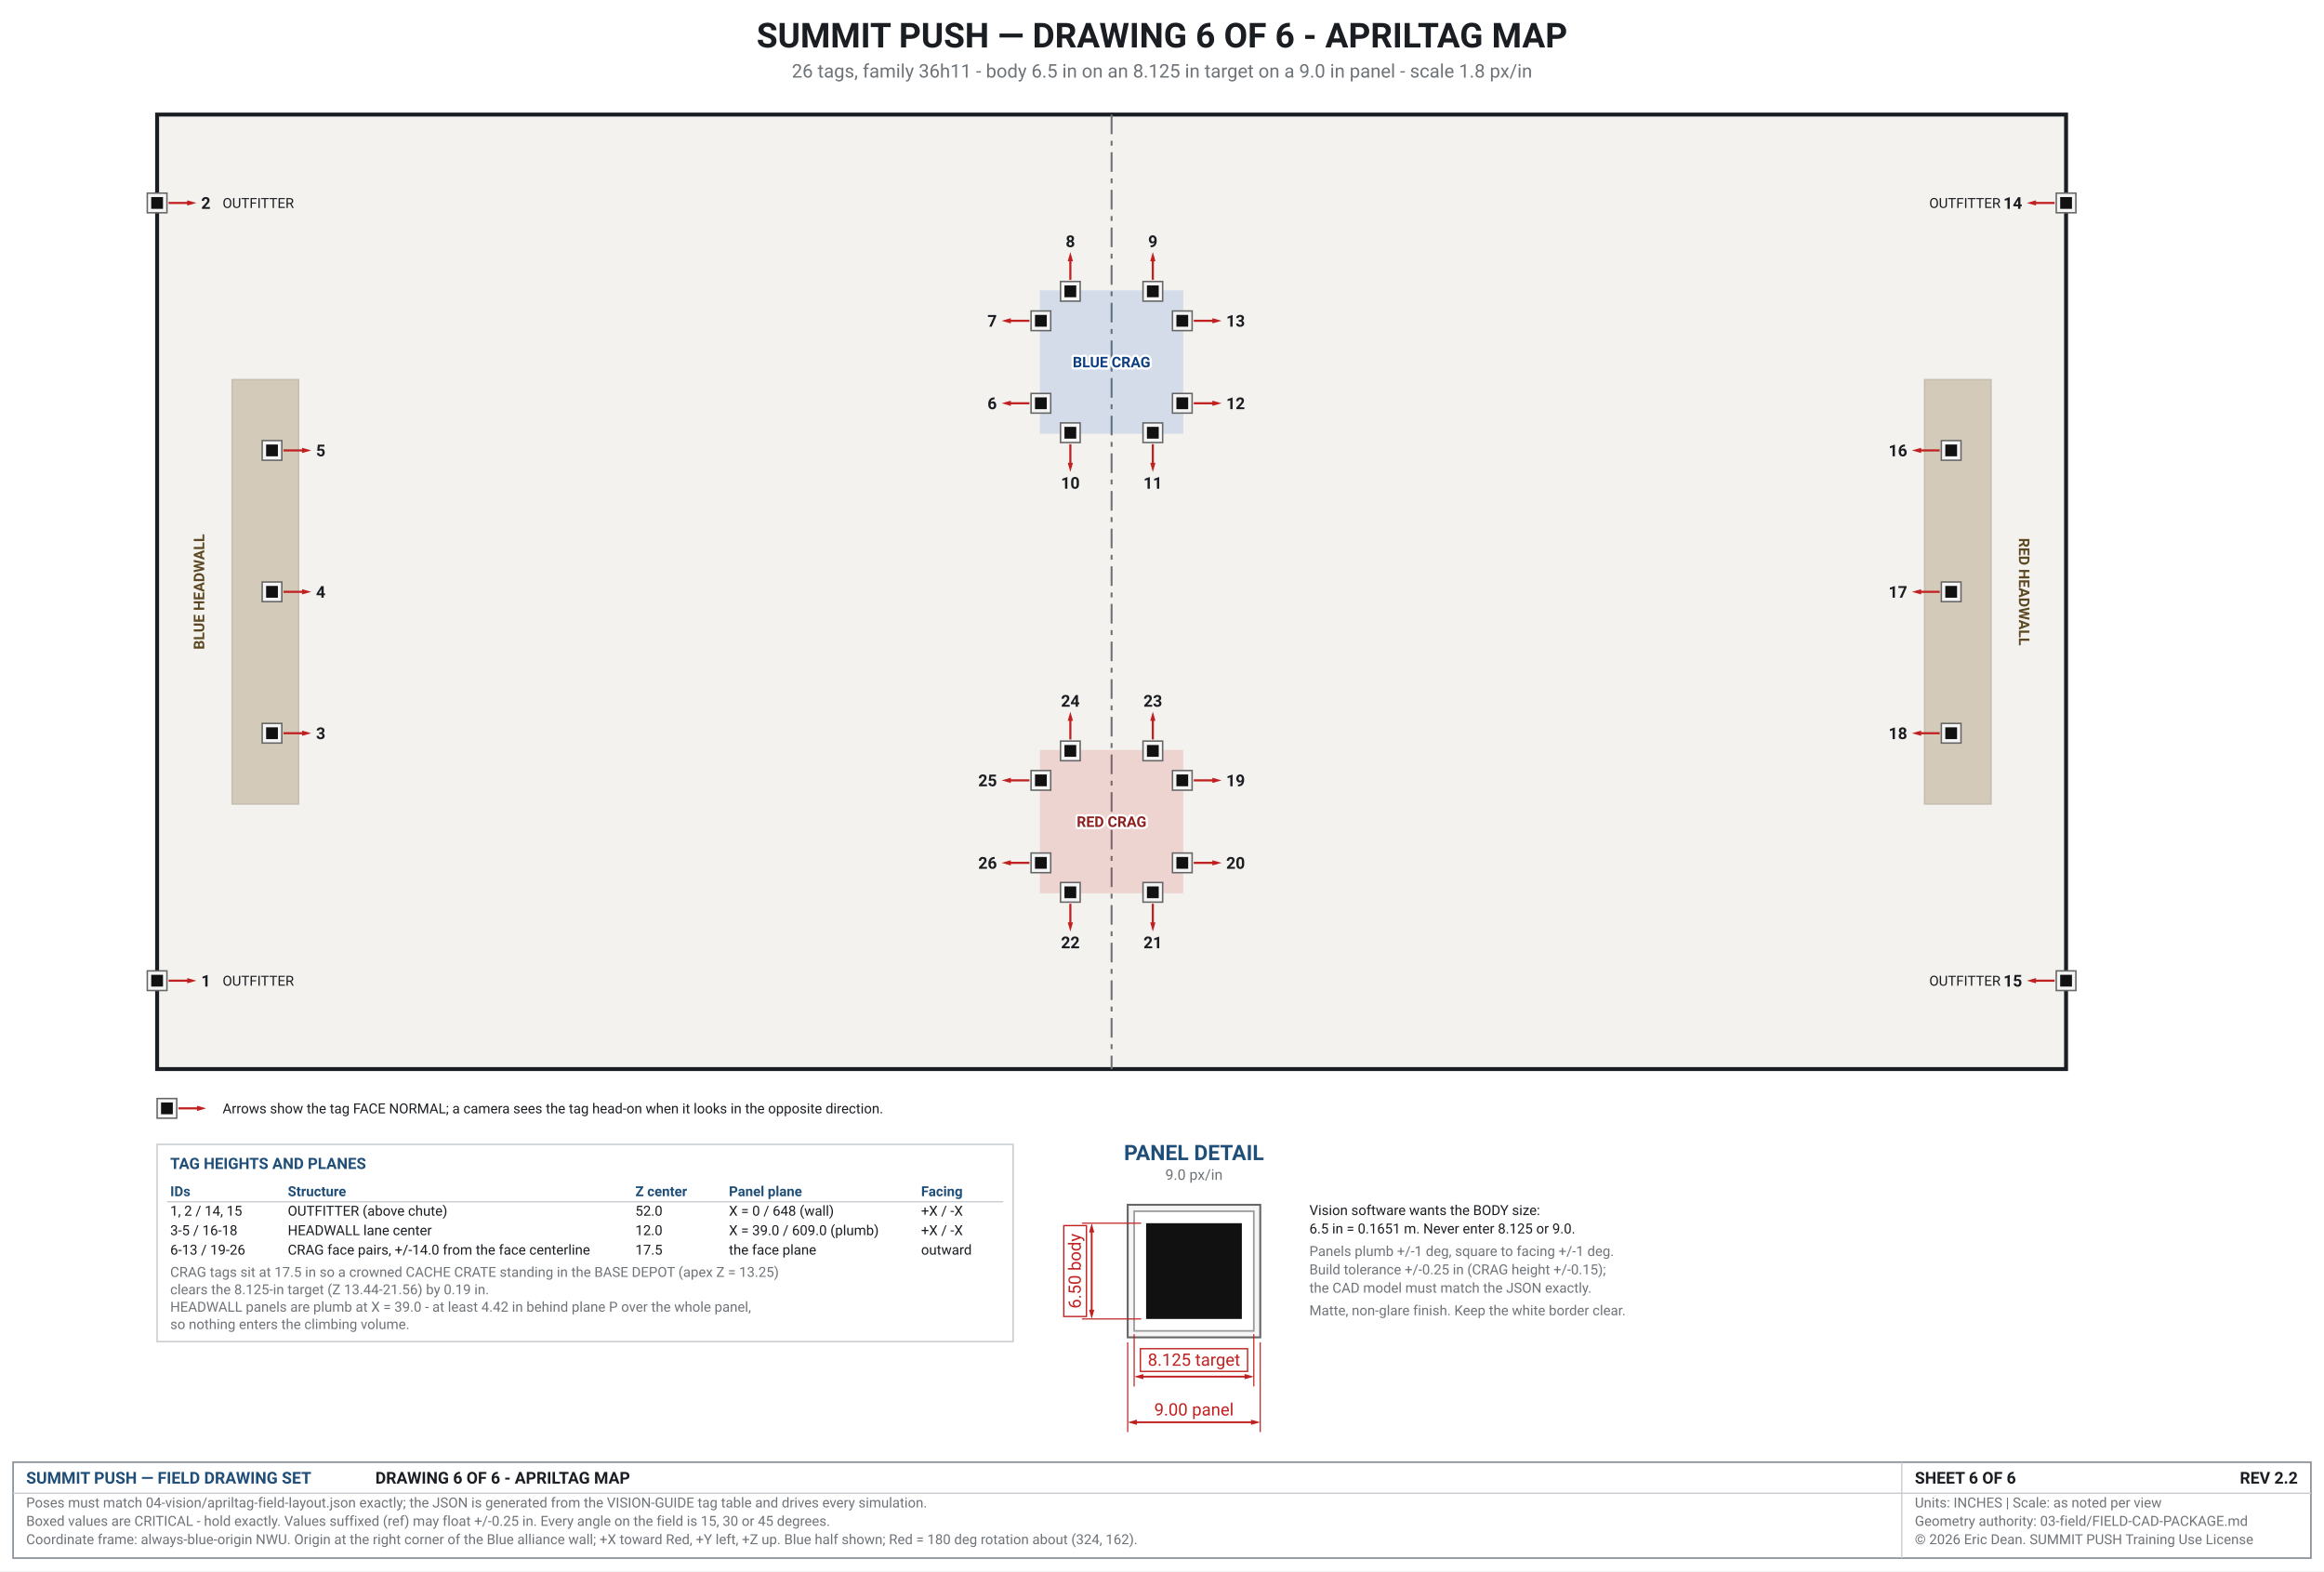
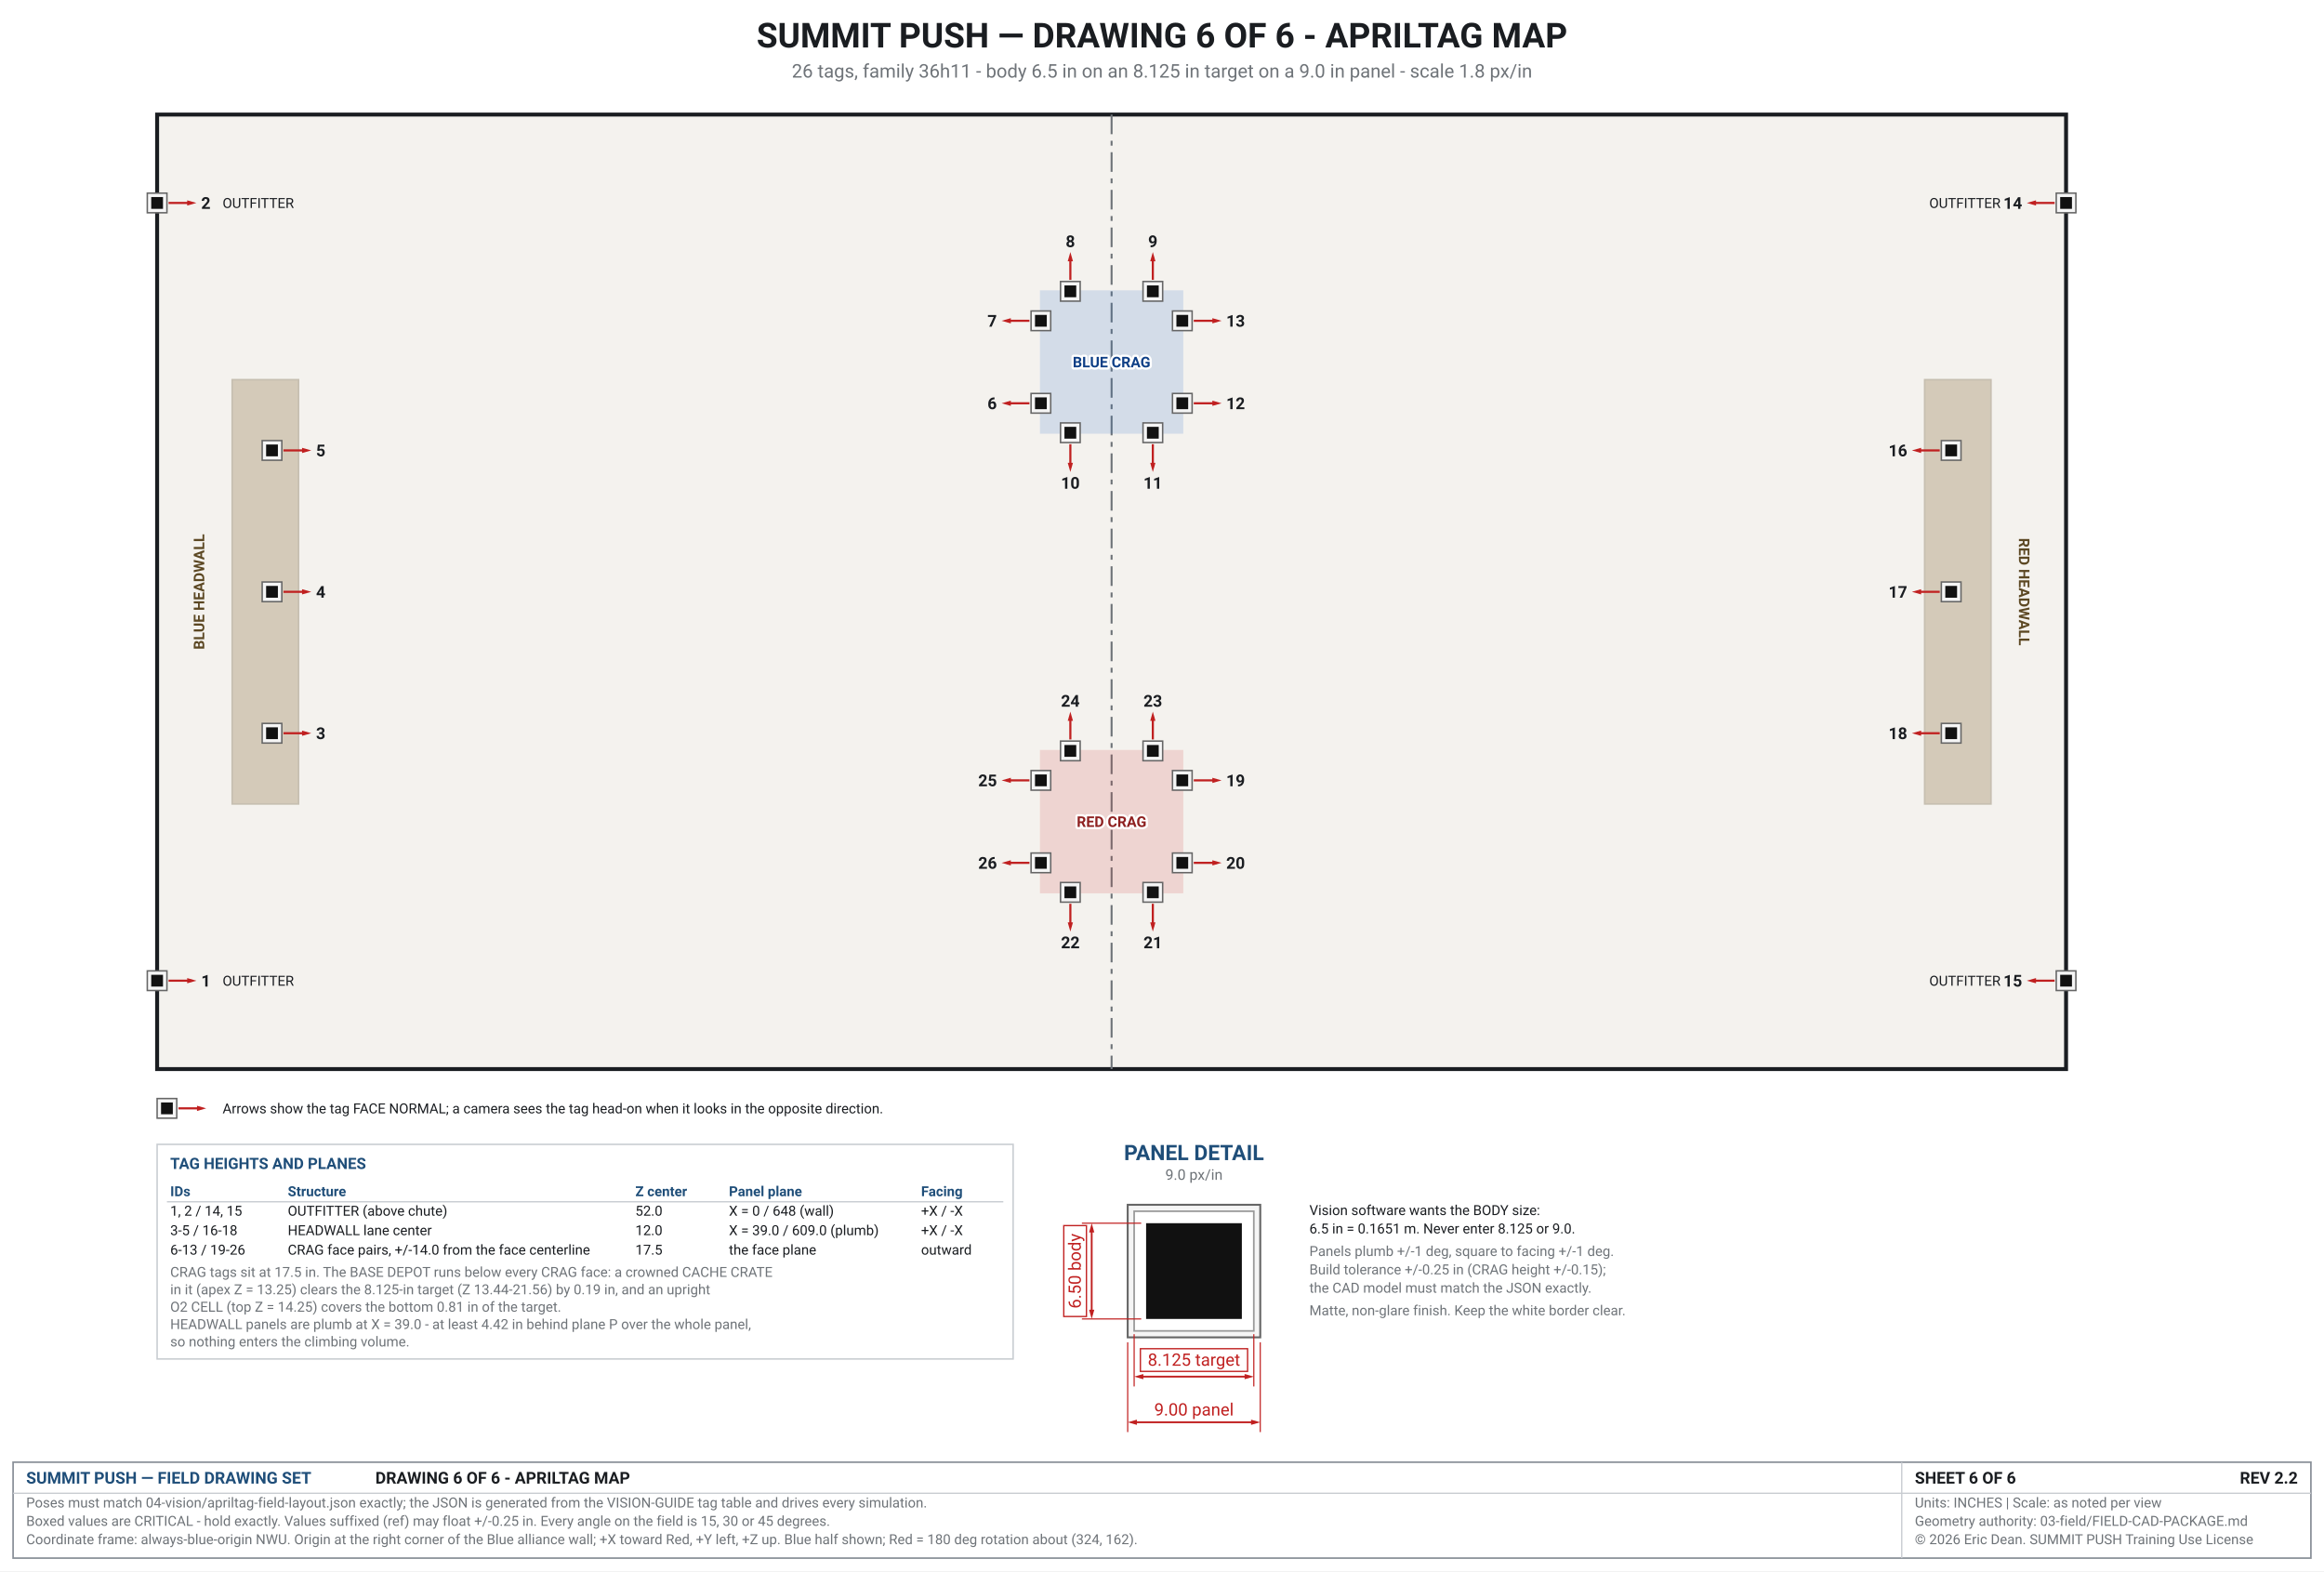
<svg xmlns="http://www.w3.org/2000/svg" viewBox="0 0 1420 960" font-family="Segoe UI, Roboto, Arial, sans-serif">
  <rect width="1420" height="960" fill="#ffffff" />
  <text x="710" y="29.0" text-anchor="middle" font-size="21.00" font-weight="bold" fill="#1A1D21">SUMMIT PUSH — DRAWING 6 OF 6 - APRILTAG MAP</text>
  <text x="710" y="47.4" text-anchor="middle" font-size="11.50" fill="#6E7378">26 tags, family 36h11 - body 6.5 in on an 8.125 in target on a 9.0 in panel - scale 1.8 px/in</text>
  <rect x="96.00" y="70.00" width="1166.40" height="583.20" fill="#F4F2EE" stroke="#1A1D21" stroke-width="2.40" />
  <line x1="679.20" y1="70.00" x2="679.20" y2="653.20" stroke="#6E7378" stroke-width="1.20" stroke-dasharray="12 4 3 4" />
  <rect x="636.00" y="178.00" width="86.40" height="86.40" fill="#1D63C8" stroke="#1D63C8" stroke-width="1.20" opacity="0.16" />
  <text x="679.20" y="224.44" font-size="9.00" fill="#0E3F86" text-anchor="middle" font-weight="bold" stroke="#FFFFFF" stroke-width="2.70" stroke-linejoin="round" paint-order="stroke">BLUE CRAG</text>
  <rect x="636.00" y="458.80" width="86.40" height="86.40" fill="#CC3333" stroke="#CC3333" stroke-width="1.20" opacity="0.16" />
  <text x="679.20" y="505.24" font-size="9.00" fill="#8E2020" text-anchor="middle" font-weight="bold" stroke="#FFFFFF" stroke-width="2.70" stroke-linejoin="round" paint-order="stroke">RED CRAG</text>
  <rect x="141.89" y="232.00" width="40.51" height="259.20" fill="#8A6D3B" stroke="#5C4823" stroke-width="1.00" opacity="0.30" />
  <text x="124.80" y="361.60" font-size="9.00" fill="#5C4823" text-anchor="middle" font-weight="bold" transform="rotate(-90.00 124.80 361.60)">BLUE HEADWALL</text>
  <rect x="1176.00" y="232.00" width="40.51" height="259.20" fill="#8A6D3B" stroke="#5C4823" stroke-width="1.00" opacity="0.30" />
  <text x="1233.60" y="361.60" font-size="9.00" fill="#5C4823" text-anchor="middle" font-weight="bold" transform="rotate(90.00 1233.60 361.60)">RED HEADWALL</text>
  <rect x="90.00" y="593.20" width="12.00" height="12.00" fill="#F5F5F5" stroke="#666666" stroke-width="0.90" />
  <rect x="92.40" y="595.60" width="7.20" height="7.20" fill="#111111" stroke="none" stroke-width="0.00" />
  <line x1="103.00" y1="599.20" x2="116.90" y2="599.20" stroke="#C02020" stroke-width="1.30" />
  <path d="M 120.00 599.20 L 114.37 600.80 L 114.37 597.60 Z" fill="#C02020" stroke="none" />
  <text x="125.78" y="602.80" font-size="10.00" fill="#1A1D21" text-anchor="middle" font-weight="bold">1</text>
  <text x="136.00" y="602.26" font-size="8.50" fill="#1A1D21">OUTFITTER</text>
  <rect x="90.00" y="118.00" width="12.00" height="12.00" fill="#F5F5F5" stroke="#666666" stroke-width="0.90" />
  <rect x="92.40" y="120.40" width="7.20" height="7.20" fill="#111111" stroke="none" stroke-width="0.00" />
  <line x1="103.00" y1="124.00" x2="116.90" y2="124.00" stroke="#C02020" stroke-width="1.30" />
  <path d="M 120.00 124.00 L 114.37 125.60 L 114.37 122.40 Z" fill="#C02020" stroke="none" />
  <text x="125.78" y="127.60" font-size="10.00" fill="#1A1D21" text-anchor="middle" font-weight="bold">2</text>
  <text x="136.00" y="127.06" font-size="8.50" fill="#1A1D21">OUTFITTER</text>
  <rect x="160.20" y="442.00" width="12.00" height="12.00" fill="#F5F5F5" stroke="#666666" stroke-width="0.90" />
  <rect x="162.60" y="444.40" width="7.20" height="7.20" fill="#111111" stroke="none" stroke-width="0.00" />
  <line x1="173.20" y1="448.00" x2="187.10" y2="448.00" stroke="#C02020" stroke-width="1.30" />
  <path d="M 190.20 448.00 L 184.57 449.60 L 184.57 446.40 Z" fill="#C02020" stroke="none" />
  <text x="195.98" y="451.60" font-size="10.00" fill="#1A1D21" text-anchor="middle" font-weight="bold">3</text>
  <rect x="160.20" y="355.60" width="12.00" height="12.00" fill="#F5F5F5" stroke="#666666" stroke-width="0.90" />
  <rect x="162.60" y="358.00" width="7.20" height="7.20" fill="#111111" stroke="none" stroke-width="0.00" />
  <line x1="173.20" y1="361.60" x2="187.10" y2="361.60" stroke="#C02020" stroke-width="1.30" />
  <path d="M 190.20 361.60 L 184.57 363.20 L 184.57 360.00 Z" fill="#C02020" stroke="none" />
  <text x="195.98" y="365.20" font-size="10.00" fill="#1A1D21" text-anchor="middle" font-weight="bold">4</text>
  <rect x="160.20" y="269.20" width="12.00" height="12.00" fill="#F5F5F5" stroke="#666666" stroke-width="0.90" />
  <rect x="162.60" y="271.60" width="7.20" height="7.20" fill="#111111" stroke="none" stroke-width="0.00" />
  <line x1="173.20" y1="275.20" x2="187.10" y2="275.20" stroke="#C02020" stroke-width="1.30" />
  <path d="M 190.20 275.20 L 184.57 276.80 L 184.57 273.60 Z" fill="#C02020" stroke="none" />
  <text x="195.98" y="278.80" font-size="10.00" fill="#1A1D21" text-anchor="middle" font-weight="bold">5</text>
  <rect x="630.00" y="240.40" width="12.00" height="12.00" fill="#F5F5F5" stroke="#666666" stroke-width="0.90" />
  <rect x="632.40" y="242.80" width="7.20" height="7.20" fill="#111111" stroke="none" stroke-width="0.00" />
  <line x1="629.00" y1="246.40" x2="615.10" y2="246.40" stroke="#C02020" stroke-width="1.30" />
  <path d="M 612.00 246.40 L 617.63 244.80 L 617.63 248.00 Z" fill="#C02020" stroke="none" />
  <text x="606.22" y="250.00" font-size="10.00" fill="#1A1D21" text-anchor="middle" font-weight="bold">6</text>
  <rect x="630.00" y="190.00" width="12.00" height="12.00" fill="#F5F5F5" stroke="#666666" stroke-width="0.90" />
  <rect x="632.40" y="192.40" width="7.20" height="7.20" fill="#111111" stroke="none" stroke-width="0.00" />
  <line x1="629.00" y1="196.00" x2="615.10" y2="196.00" stroke="#C02020" stroke-width="1.30" />
  <path d="M 612.00 196.00 L 617.63 194.40 L 617.63 197.60 Z" fill="#C02020" stroke="none" />
  <text x="606.22" y="199.60" font-size="10.00" fill="#1A1D21" text-anchor="middle" font-weight="bold">7</text>
  <rect x="648.00" y="172.00" width="12.00" height="12.00" fill="#F5F5F5" stroke="#666666" stroke-width="0.90" />
  <rect x="650.40" y="174.40" width="7.20" height="7.20" fill="#111111" stroke="none" stroke-width="0.00" />
  <line x1="654.00" y1="171.00" x2="654.00" y2="157.10" stroke="#C02020" stroke-width="1.30" />
  <path d="M 654.00 154.00 L 655.60 159.63 L 652.40 159.63 Z" fill="#C02020" stroke="none" />
  <text x="654.00" y="151.00" font-size="10.00" fill="#1A1D21" text-anchor="middle" font-weight="bold">8</text>
  <rect x="698.40" y="172.00" width="12.00" height="12.00" fill="#F5F5F5" stroke="#666666" stroke-width="0.90" />
  <rect x="700.80" y="174.40" width="7.20" height="7.20" fill="#111111" stroke="none" stroke-width="0.00" />
  <line x1="704.40" y1="171.00" x2="704.40" y2="157.10" stroke="#C02020" stroke-width="1.30" />
  <path d="M 704.40 154.00 L 706.00 159.63 L 702.80 159.63 Z" fill="#C02020" stroke="none" />
  <text x="704.40" y="151.00" font-size="10.00" fill="#1A1D21" text-anchor="middle" font-weight="bold">9</text>
  <rect x="648.00" y="258.40" width="12.00" height="12.00" fill="#F5F5F5" stroke="#666666" stroke-width="0.90" />
  <rect x="650.40" y="260.80" width="7.20" height="7.20" fill="#111111" stroke="none" stroke-width="0.00" />
  <line x1="654.00" y1="271.40" x2="654.00" y2="285.30" stroke="#C02020" stroke-width="1.30" />
  <path d="M 654.00 288.40 L 652.40 282.77 L 655.60 282.77 Z" fill="#C02020" stroke="none" />
  <text x="654.00" y="298.60" font-size="10.00" fill="#1A1D21" text-anchor="middle" font-weight="bold">10</text>
  <rect x="698.40" y="258.40" width="12.00" height="12.00" fill="#F5F5F5" stroke="#666666" stroke-width="0.90" />
  <rect x="700.80" y="260.80" width="7.20" height="7.20" fill="#111111" stroke="none" stroke-width="0.00" />
  <line x1="704.40" y1="271.40" x2="704.40" y2="285.30" stroke="#C02020" stroke-width="1.30" />
  <path d="M 704.40 288.40 L 702.80 282.77 L 706.00 282.77 Z" fill="#C02020" stroke="none" />
  <text x="704.40" y="298.60" font-size="10.00" fill="#1A1D21" text-anchor="middle" font-weight="bold">11</text>
  <rect x="716.40" y="240.40" width="12.00" height="12.00" fill="#F5F5F5" stroke="#666666" stroke-width="0.90" />
  <rect x="718.80" y="242.80" width="7.20" height="7.20" fill="#111111" stroke="none" stroke-width="0.00" />
  <line x1="729.40" y1="246.40" x2="743.30" y2="246.40" stroke="#C02020" stroke-width="1.30" />
  <path d="M 746.40 246.40 L 740.77 248.00 L 740.77 244.80 Z" fill="#C02020" stroke="none" />
  <text x="754.96" y="250.00" font-size="10.00" fill="#1A1D21" text-anchor="middle" font-weight="bold">12</text>
  <rect x="716.40" y="190.00" width="12.00" height="12.00" fill="#F5F5F5" stroke="#666666" stroke-width="0.90" />
  <rect x="718.80" y="192.40" width="7.20" height="7.20" fill="#111111" stroke="none" stroke-width="0.00" />
  <line x1="729.40" y1="196.00" x2="743.30" y2="196.00" stroke="#C02020" stroke-width="1.30" />
  <path d="M 746.40 196.00 L 740.77 197.60 L 740.77 194.40 Z" fill="#C02020" stroke="none" />
  <text x="754.96" y="199.60" font-size="10.00" fill="#1A1D21" text-anchor="middle" font-weight="bold">13</text>
  <rect x="1256.40" y="118.00" width="12.00" height="12.00" fill="#F5F5F5" stroke="#666666" stroke-width="0.90" />
  <rect x="1258.80" y="120.40" width="7.20" height="7.20" fill="#111111" stroke="none" stroke-width="0.00" />
  <line x1="1255.40" y1="124.00" x2="1241.50" y2="124.00" stroke="#C02020" stroke-width="1.30" />
  <path d="M 1238.40 124.00 L 1244.03 122.40 L 1244.03 125.60 Z" fill="#C02020" stroke="none" />
  <text x="1229.84" y="127.60" font-size="10.00" fill="#1A1D21" text-anchor="middle" font-weight="bold">14</text>
  <text x="1222.40" y="127.06" font-size="8.50" fill="#1A1D21" text-anchor="end">OUTFITTER</text>
  <rect x="1256.40" y="593.20" width="12.00" height="12.00" fill="#F5F5F5" stroke="#666666" stroke-width="0.90" />
  <rect x="1258.80" y="595.60" width="7.20" height="7.20" fill="#111111" stroke="none" stroke-width="0.00" />
  <line x1="1255.40" y1="599.20" x2="1241.50" y2="599.20" stroke="#C02020" stroke-width="1.30" />
  <path d="M 1238.40 599.20 L 1244.03 597.60 L 1244.03 600.80 Z" fill="#C02020" stroke="none" />
  <text x="1229.84" y="602.80" font-size="10.00" fill="#1A1D21" text-anchor="middle" font-weight="bold">15</text>
  <text x="1222.40" y="602.26" font-size="8.50" fill="#1A1D21" text-anchor="end">OUTFITTER</text>
  <rect x="1186.20" y="269.20" width="12.00" height="12.00" fill="#F5F5F5" stroke="#666666" stroke-width="0.90" />
  <rect x="1188.60" y="271.60" width="7.20" height="7.20" fill="#111111" stroke="none" stroke-width="0.00" />
  <line x1="1185.20" y1="275.20" x2="1171.30" y2="275.20" stroke="#C02020" stroke-width="1.30" />
  <path d="M 1168.20 275.20 L 1173.83 273.60 L 1173.83 276.80 Z" fill="#C02020" stroke="none" />
  <text x="1159.64" y="278.80" font-size="10.00" fill="#1A1D21" text-anchor="middle" font-weight="bold">16</text>
  <rect x="1186.20" y="355.60" width="12.00" height="12.00" fill="#F5F5F5" stroke="#666666" stroke-width="0.90" />
  <rect x="1188.60" y="358.00" width="7.20" height="7.20" fill="#111111" stroke="none" stroke-width="0.00" />
  <line x1="1185.20" y1="361.60" x2="1171.30" y2="361.60" stroke="#C02020" stroke-width="1.30" />
  <path d="M 1168.20 361.60 L 1173.83 360.00 L 1173.83 363.20 Z" fill="#C02020" stroke="none" />
  <text x="1159.64" y="365.20" font-size="10.00" fill="#1A1D21" text-anchor="middle" font-weight="bold">17</text>
  <rect x="1186.20" y="442.00" width="12.00" height="12.00" fill="#F5F5F5" stroke="#666666" stroke-width="0.90" />
  <rect x="1188.60" y="444.40" width="7.20" height="7.20" fill="#111111" stroke="none" stroke-width="0.00" />
  <line x1="1185.20" y1="448.00" x2="1171.30" y2="448.00" stroke="#C02020" stroke-width="1.30" />
  <path d="M 1168.20 448.00 L 1173.83 446.40 L 1173.83 449.60 Z" fill="#C02020" stroke="none" />
  <text x="1159.64" y="451.60" font-size="10.00" fill="#1A1D21" text-anchor="middle" font-weight="bold">18</text>
  <rect x="716.40" y="470.80" width="12.00" height="12.00" fill="#F5F5F5" stroke="#666666" stroke-width="0.90" />
  <rect x="718.80" y="473.20" width="7.20" height="7.20" fill="#111111" stroke="none" stroke-width="0.00" />
  <line x1="729.40" y1="476.80" x2="743.30" y2="476.80" stroke="#C02020" stroke-width="1.30" />
  <path d="M 746.40 476.80 L 740.77 478.40 L 740.77 475.20 Z" fill="#C02020" stroke="none" />
  <text x="754.96" y="480.40" font-size="10.00" fill="#1A1D21" text-anchor="middle" font-weight="bold">19</text>
  <rect x="716.40" y="521.20" width="12.00" height="12.00" fill="#F5F5F5" stroke="#666666" stroke-width="0.90" />
  <rect x="718.80" y="523.60" width="7.20" height="7.20" fill="#111111" stroke="none" stroke-width="0.00" />
  <line x1="729.40" y1="527.20" x2="743.30" y2="527.20" stroke="#C02020" stroke-width="1.30" />
  <path d="M 746.40 527.20 L 740.77 528.80 L 740.77 525.60 Z" fill="#C02020" stroke="none" />
  <text x="754.96" y="530.80" font-size="10.00" fill="#1A1D21" text-anchor="middle" font-weight="bold">20</text>
  <rect x="698.40" y="539.20" width="12.00" height="12.00" fill="#F5F5F5" stroke="#666666" stroke-width="0.90" />
  <rect x="700.80" y="541.60" width="7.20" height="7.20" fill="#111111" stroke="none" stroke-width="0.00" />
  <line x1="704.40" y1="552.20" x2="704.40" y2="566.10" stroke="#C02020" stroke-width="1.30" />
  <path d="M 704.40 569.20 L 702.80 563.57 L 706.00 563.57 Z" fill="#C02020" stroke="none" />
  <text x="704.40" y="579.40" font-size="10.00" fill="#1A1D21" text-anchor="middle" font-weight="bold">21</text>
  <rect x="648.00" y="539.20" width="12.00" height="12.00" fill="#F5F5F5" stroke="#666666" stroke-width="0.90" />
  <rect x="650.40" y="541.60" width="7.20" height="7.20" fill="#111111" stroke="none" stroke-width="0.00" />
  <line x1="654.00" y1="552.20" x2="654.00" y2="566.10" stroke="#C02020" stroke-width="1.30" />
  <path d="M 654.00 569.20 L 652.40 563.57 L 655.60 563.57 Z" fill="#C02020" stroke="none" />
  <text x="654.00" y="579.40" font-size="10.00" fill="#1A1D21" text-anchor="middle" font-weight="bold">22</text>
  <rect x="698.40" y="452.80" width="12.00" height="12.00" fill="#F5F5F5" stroke="#666666" stroke-width="0.90" />
  <rect x="700.80" y="455.20" width="7.20" height="7.20" fill="#111111" stroke="none" stroke-width="0.00" />
  <line x1="704.40" y1="451.80" x2="704.40" y2="437.90" stroke="#C02020" stroke-width="1.30" />
  <path d="M 704.40 434.80 L 706.00 440.43 L 702.80 440.43 Z" fill="#C02020" stroke="none" />
  <text x="704.40" y="431.80" font-size="10.00" fill="#1A1D21" text-anchor="middle" font-weight="bold">23</text>
  <rect x="648.00" y="452.80" width="12.00" height="12.00" fill="#F5F5F5" stroke="#666666" stroke-width="0.90" />
  <rect x="650.40" y="455.20" width="7.20" height="7.20" fill="#111111" stroke="none" stroke-width="0.00" />
  <line x1="654.00" y1="451.80" x2="654.00" y2="437.90" stroke="#C02020" stroke-width="1.30" />
  <path d="M 654.00 434.80 L 655.60 440.43 L 652.40 440.43 Z" fill="#C02020" stroke="none" />
  <text x="654.00" y="431.80" font-size="10.00" fill="#1A1D21" text-anchor="middle" font-weight="bold">24</text>
  <rect x="630.00" y="470.80" width="12.00" height="12.00" fill="#F5F5F5" stroke="#666666" stroke-width="0.90" />
  <rect x="632.40" y="473.20" width="7.20" height="7.20" fill="#111111" stroke="none" stroke-width="0.00" />
  <line x1="629.00" y1="476.80" x2="615.10" y2="476.80" stroke="#C02020" stroke-width="1.30" />
  <path d="M 612.00 476.80 L 617.63 475.20 L 617.63 478.40 Z" fill="#C02020" stroke="none" />
  <text x="603.44" y="480.40" font-size="10.00" fill="#1A1D21" text-anchor="middle" font-weight="bold">25</text>
  <rect x="630.00" y="521.20" width="12.00" height="12.00" fill="#F5F5F5" stroke="#666666" stroke-width="0.90" />
  <rect x="632.40" y="523.60" width="7.20" height="7.20" fill="#111111" stroke="none" stroke-width="0.00" />
  <line x1="629.00" y1="527.20" x2="615.10" y2="527.20" stroke="#C02020" stroke-width="1.30" />
  <path d="M 612.00 527.20 L 617.63 525.60 L 617.63 528.80 Z" fill="#C02020" stroke="none" />
  <text x="603.44" y="530.80" font-size="10.00" fill="#1A1D21" text-anchor="middle" font-weight="bold">26</text>
  <rect x="96.00" y="671.20" width="12.00" height="12.00" fill="#F5F5F5" stroke="#666666" stroke-width="0.90" />
  <rect x="98.40" y="673.60" width="7.20" height="7.20" fill="#111111" stroke="none" stroke-width="0.00" />
  <line x1="109.00" y1="677.20" x2="122.90" y2="677.20" stroke="#C02020" stroke-width="1.30" />
  <path d="M 126.00 677.20 L 120.37 678.80 L 120.37 675.60 Z" fill="#C02020" stroke="none" />
  <text x="136.00" y="680.26" font-size="8.50" fill="#1A1D21">Arrows show the tag FACE NORMAL; a camera sees the tag head-on when it looks in the opposite direction.</text>
-   <rect x="96.00" y="699.20" width="523.04" height="120.50" fill="#FFFFFF" stroke="#C8CCD1" stroke-width="0.90" />
+   <rect x="96.00" y="699.20" width="523.04" height="131.13" fill="#FFFFFF" stroke="#C8CCD1" stroke-width="0.90" />
  <text x="104.00" y="714.23" font-size="9.50" fill="#1F4E79" font-weight="bold">TAG HEIGHTS AND PLANES</text>
  <text x="104.00" y="730.88" font-size="8.50" fill="#1F4E79" font-weight="bold">IDs</text>
  <text x="175.83" y="730.88" font-size="8.50" fill="#1F4E79" font-weight="bold">Structure</text>
  <text x="388.20" y="730.88" font-size="8.50" fill="#1F4E79" font-weight="bold">Z center</text>
  <text x="445.38" y="730.88" font-size="8.50" fill="#1F4E79" font-weight="bold">Panel plane</text>
  <text x="562.81" y="730.88" font-size="8.50" fill="#1F4E79" font-weight="bold">Facing</text>
  <line x1="102.00" y1="734.28" x2="613.04" y2="734.28" stroke="#C8CCD1" stroke-width="0.80" />
  <text x="104.00" y="742.78" font-size="8.50" fill="#1A1D21">1, 2 / 14, 15</text>
  <text x="175.83" y="742.78" font-size="8.50" fill="#1A1D21">OUTFITTER (above chute)</text>
  <text x="388.20" y="742.78" font-size="8.50" fill="#1A1D21">52.0</text>
  <text x="445.38" y="742.78" font-size="8.50" fill="#1A1D21">X = 0 / 648 (wall)</text>
  <text x="562.81" y="742.78" font-size="8.50" fill="#1A1D21">+X / -X</text>
  <text x="104.00" y="754.68" font-size="8.50" fill="#1A1D21">3-5 / 16-18</text>
  <text x="175.83" y="754.68" font-size="8.50" fill="#1A1D21">HEADWALL lane center</text>
  <text x="388.20" y="754.68" font-size="8.50" fill="#1A1D21">12.0</text>
  <text x="445.38" y="754.68" font-size="8.50" fill="#1A1D21">X = 39.0 / 609.0 (plumb)</text>
  <text x="562.81" y="754.68" font-size="8.50" fill="#1A1D21">+X / -X</text>
  <text x="104.00" y="766.58" font-size="8.50" fill="#1A1D21">6-13 / 19-26</text>
  <text x="175.83" y="766.58" font-size="8.50" fill="#1A1D21">CRAG face pairs, +/-14.0 from the face centerline</text>
  <text x="388.20" y="766.58" font-size="8.50" fill="#1A1D21">17.5</text>
  <text x="445.38" y="766.58" font-size="8.50" fill="#1A1D21">the face plane</text>
  <text x="562.81" y="766.58" font-size="8.50" fill="#1A1D21">outward</text>
-   <text x="104.00" y="780.18" font-size="8.50" fill="#6E7378">CRAG tags sit at 17.5 in so a crowned CACHE CRATE standing in the BASE DEPOT (apex Z = 13.25)</text>
-   <text x="104.00" y="790.81" font-size="8.50" fill="#6E7378">clears the 8.125-in target (Z 13.44-21.56) by 0.19 in.</text>
-   <text x="104.00" y="801.43" font-size="8.50" fill="#6E7378">HEADWALL panels are plumb at X = 39.0 - at least 4.42 in behind plane P over the whole panel,</text>
-   <text x="104.00" y="812.06" font-size="8.50" fill="#6E7378">so nothing enters the climbing volume.</text>
+   <text x="104.00" y="780.18" font-size="8.50" fill="#6E7378">CRAG tags sit at 17.5 in. The BASE DEPOT runs below every CRAG face: a crowned CACHE CRATE</text>
+   <text x="104.00" y="790.81" font-size="8.50" fill="#6E7378">in it (apex Z = 13.25) clears the 8.125-in target (Z 13.44-21.56) by 0.19 in, and an upright</text>
+   <text x="104.00" y="801.43" font-size="8.50" fill="#6E7378">O2 CELL (top Z = 14.25) covers the bottom 0.81 in of the target.</text>
+   <text x="104.00" y="812.06" font-size="8.50" fill="#6E7378">HEADWALL panels are plumb at X = 39.0 - at least 4.42 in behind plane P over the whole panel,</text>
+   <text x="104.00" y="822.68" font-size="8.50" fill="#6E7378">so nothing enters the climbing volume.</text>
  <text x="729.54" y="708.82" font-size="13.00" fill="#1F4E79" text-anchor="middle" font-weight="bold">PANEL DETAIL</text>
  <text x="729.54" y="720.87" font-size="9.00" fill="#6E7378" text-anchor="middle">9.0 px/in</text>
  <rect x="689.04" y="736.12" width="81.00" height="81.00" fill="#F5F5F5" stroke="#666666" stroke-width="1.20" />
  <rect x="692.98" y="740.06" width="73.12" height="73.12" fill="#FFFFFF" stroke="#999999" stroke-width="1.00" />
  <rect x="700.29" y="747.37" width="58.50" height="58.50" fill="#111111" stroke="none" stroke-width="0.00" />
  <line x1="696.08" y1="841.12" x2="763.00" y2="841.12" stroke="#C02020" stroke-width="1.10" />
  <path d="M 766.10 841.12 L 760.47 842.72 L 760.47 839.52 Z" fill="#C02020" stroke="none" />
  <path d="M 692.98 841.12 L 698.61 839.52 L 698.61 842.72 Z" fill="#C02020" stroke="none" />
  <line x1="692.98" y1="815.18" x2="692.98" y2="847.12" stroke="#C02020" stroke-width="0.70" />
  <line x1="766.10" y1="815.18" x2="766.10" y2="847.12" stroke="#C02020" stroke-width="0.70" />
  <rect x="696.80" y="824.06" width="65.49" height="13.86" fill="#ffffff" stroke="#C02020" stroke-width="0.80" />
  <text x="729.54" y="834.46" font-size="10.50" fill="#C02020" text-anchor="middle">8.125 target</text>
  <line x1="692.14" y1="869.00" x2="766.94" y2="869.00" stroke="#C02020" stroke-width="1.10" />
  <path d="M 770.04 869.00 L 764.41 870.60 L 764.41 867.40 Z" fill="#C02020" stroke="none" />
  <path d="M 689.04 869.00 L 694.68 867.40 L 694.68 870.60 Z" fill="#C02020" stroke="none" />
  <line x1="689.04" y1="820.12" x2="689.04" y2="875.00" stroke="#C02020" stroke-width="0.70" />
  <line x1="770.04" y1="820.12" x2="770.04" y2="875.00" stroke="#C02020" stroke-width="0.70" />
  <text x="729.54" y="864.88" font-size="10.50" fill="#C02020" text-anchor="middle">9.00 panel</text>
  <line x1="667.04" y1="750.47" x2="667.04" y2="802.77" stroke="#C02020" stroke-width="1.10" />
  <path d="M 667.04 805.87 L 665.44 800.24 L 668.64 800.24 Z" fill="#C02020" stroke="none" />
  <path d="M 667.04 747.37 L 668.64 753.00 L 665.44 753.00 Z" fill="#C02020" stroke="none" />
  <line x1="697.29" y1="747.37" x2="661.04" y2="747.37" stroke="#C02020" stroke-width="0.70" />
  <line x1="697.29" y1="805.87" x2="661.04" y2="805.87" stroke="#C02020" stroke-width="0.70" />
  <rect x="639.26" y="759.56" width="55.57" height="13.86" fill="#ffffff" stroke="#C02020" stroke-width="0.80" transform="rotate(-90.00 667.04 776.62)" />
  <text x="667.04" y="769.96" font-size="10.50" fill="#C02020" text-anchor="middle" transform="rotate(-90.00 667.04 776.62)">6.50 body</text>
  <text x="800.04" y="742.41" font-size="8.50" fill="#1A1D21">Vision software wants the BODY size:</text>
  <text x="800.04" y="753.63" font-size="8.50" fill="#1A1D21">6.5 in = 0.1651 m. Never enter 8.125 or 9.0.</text>
  <text x="800.04" y="767.40" font-size="8.50" fill="#6E7378">Panels plumb +/-1 deg, square to facing +/-1 deg.</text>
  <text x="800.04" y="778.62" font-size="8.50" fill="#6E7378">Build tolerance +/-0.25 in (CRAG height +/-0.15);</text>
  <text x="800.04" y="789.84" font-size="8.50" fill="#6E7378">the CAD model must match the JSON exactly.</text>
  <text x="800.04" y="803.61" font-size="8.50" fill="#6E7378">Matte, non-glare finish. Keep the white border clear.</text>
  <rect x="8.00" y="893.39" width="1404.00" height="58.61" fill="#FFFFFF" stroke="#8A9199" stroke-width="1.00" />
  <line x1="8.00" y1="912.39" x2="1412.00" y2="912.39" stroke="#C8CCD1" stroke-width="0.80" />
  <line x1="1162.00" y1="893.39" x2="1162.00" y2="952.00" stroke="#C8CCD1" stroke-width="0.80" />
  <text x="16.00" y="906.49" font-size="10.00" fill="#1F4E79" font-weight="bold">SUMMIT PUSH — FIELD DRAWING SET</text>
  <text x="229.34" y="906.49" font-size="10.00" fill="#1A1D21" font-weight="bold">DRAWING 6 OF 6 - APRILTAG MAP</text>
  <text x="16.00" y="921.06" font-size="8.50" fill="#6E7378">Poses must match 04-vision/apriltag-field-layout.json exactly; the JSON is generated from the VISION-GUIDE tag table and drives every simulation.</text>
  <text x="16.00" y="932.28" font-size="8.50" fill="#6E7378">Boxed values are CRITICAL - hold exactly. Values suffixed (ref) may float +/-0.25 in. Every angle on the field is 15, 30 or 45 degrees.</text>
  <text x="16.00" y="943.50" font-size="8.50" fill="#6E7378">Coordinate frame: always-blue-origin NWU. Origin at the right corner of the Blue alliance wall; +X toward Red, +Y left, +Z up. Blue half shown; Red = 180 deg rotation about (324, 162).</text>
  <text x="1170.00" y="906.49" font-size="10.00" fill="#1A1D21" font-weight="bold">SHEET 6 OF 6</text>
  <text x="1170.00" y="921.06" font-size="8.50" fill="#6E7378">Units: INCHES   |   Scale: as noted per view</text>
  <text x="1170.00" y="932.28" font-size="8.50" fill="#6E7378">Geometry authority: 03-field/FIELD-CAD-PACKAGE.md</text>
  <text x="1170.00" y="943.50" font-size="8.50" fill="#6E7378">© 2026 Eric Dean. SUMMIT PUSH Training Use License</text>
  <text x="1404.00" y="906.49" font-size="10.00" fill="#1A1D21" text-anchor="end" font-weight="bold">REV 2.2</text>
</svg>
